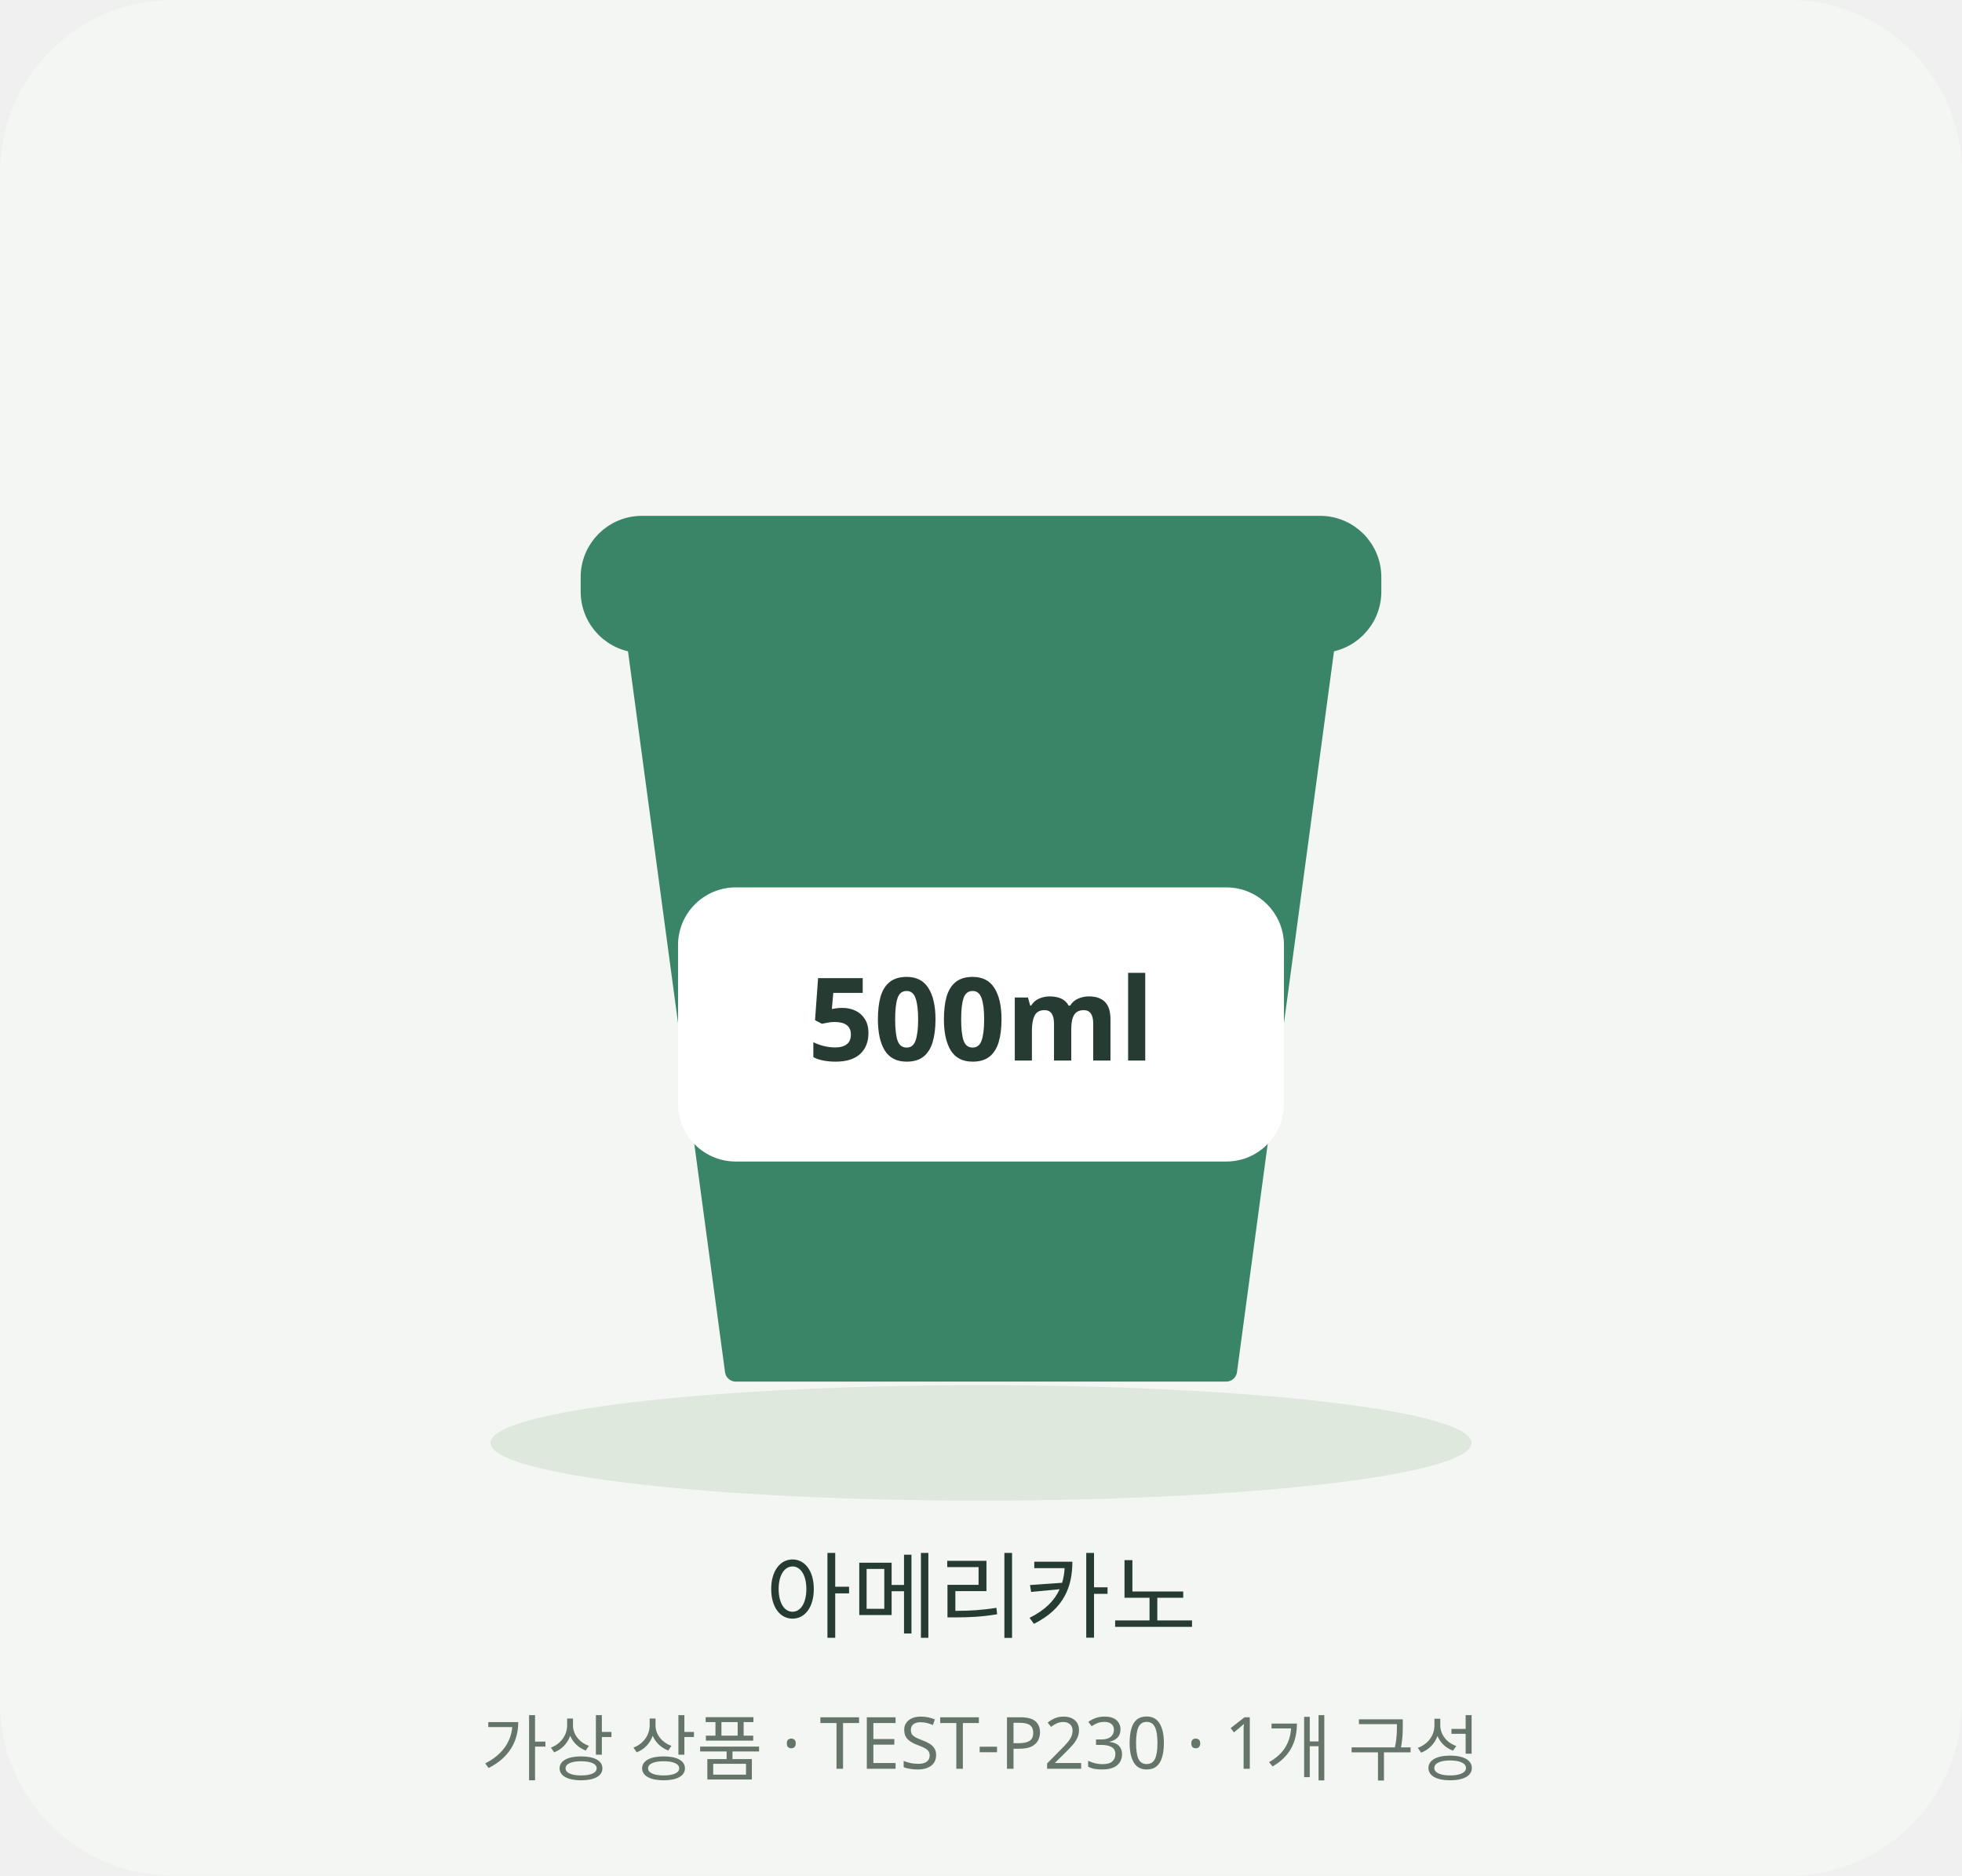
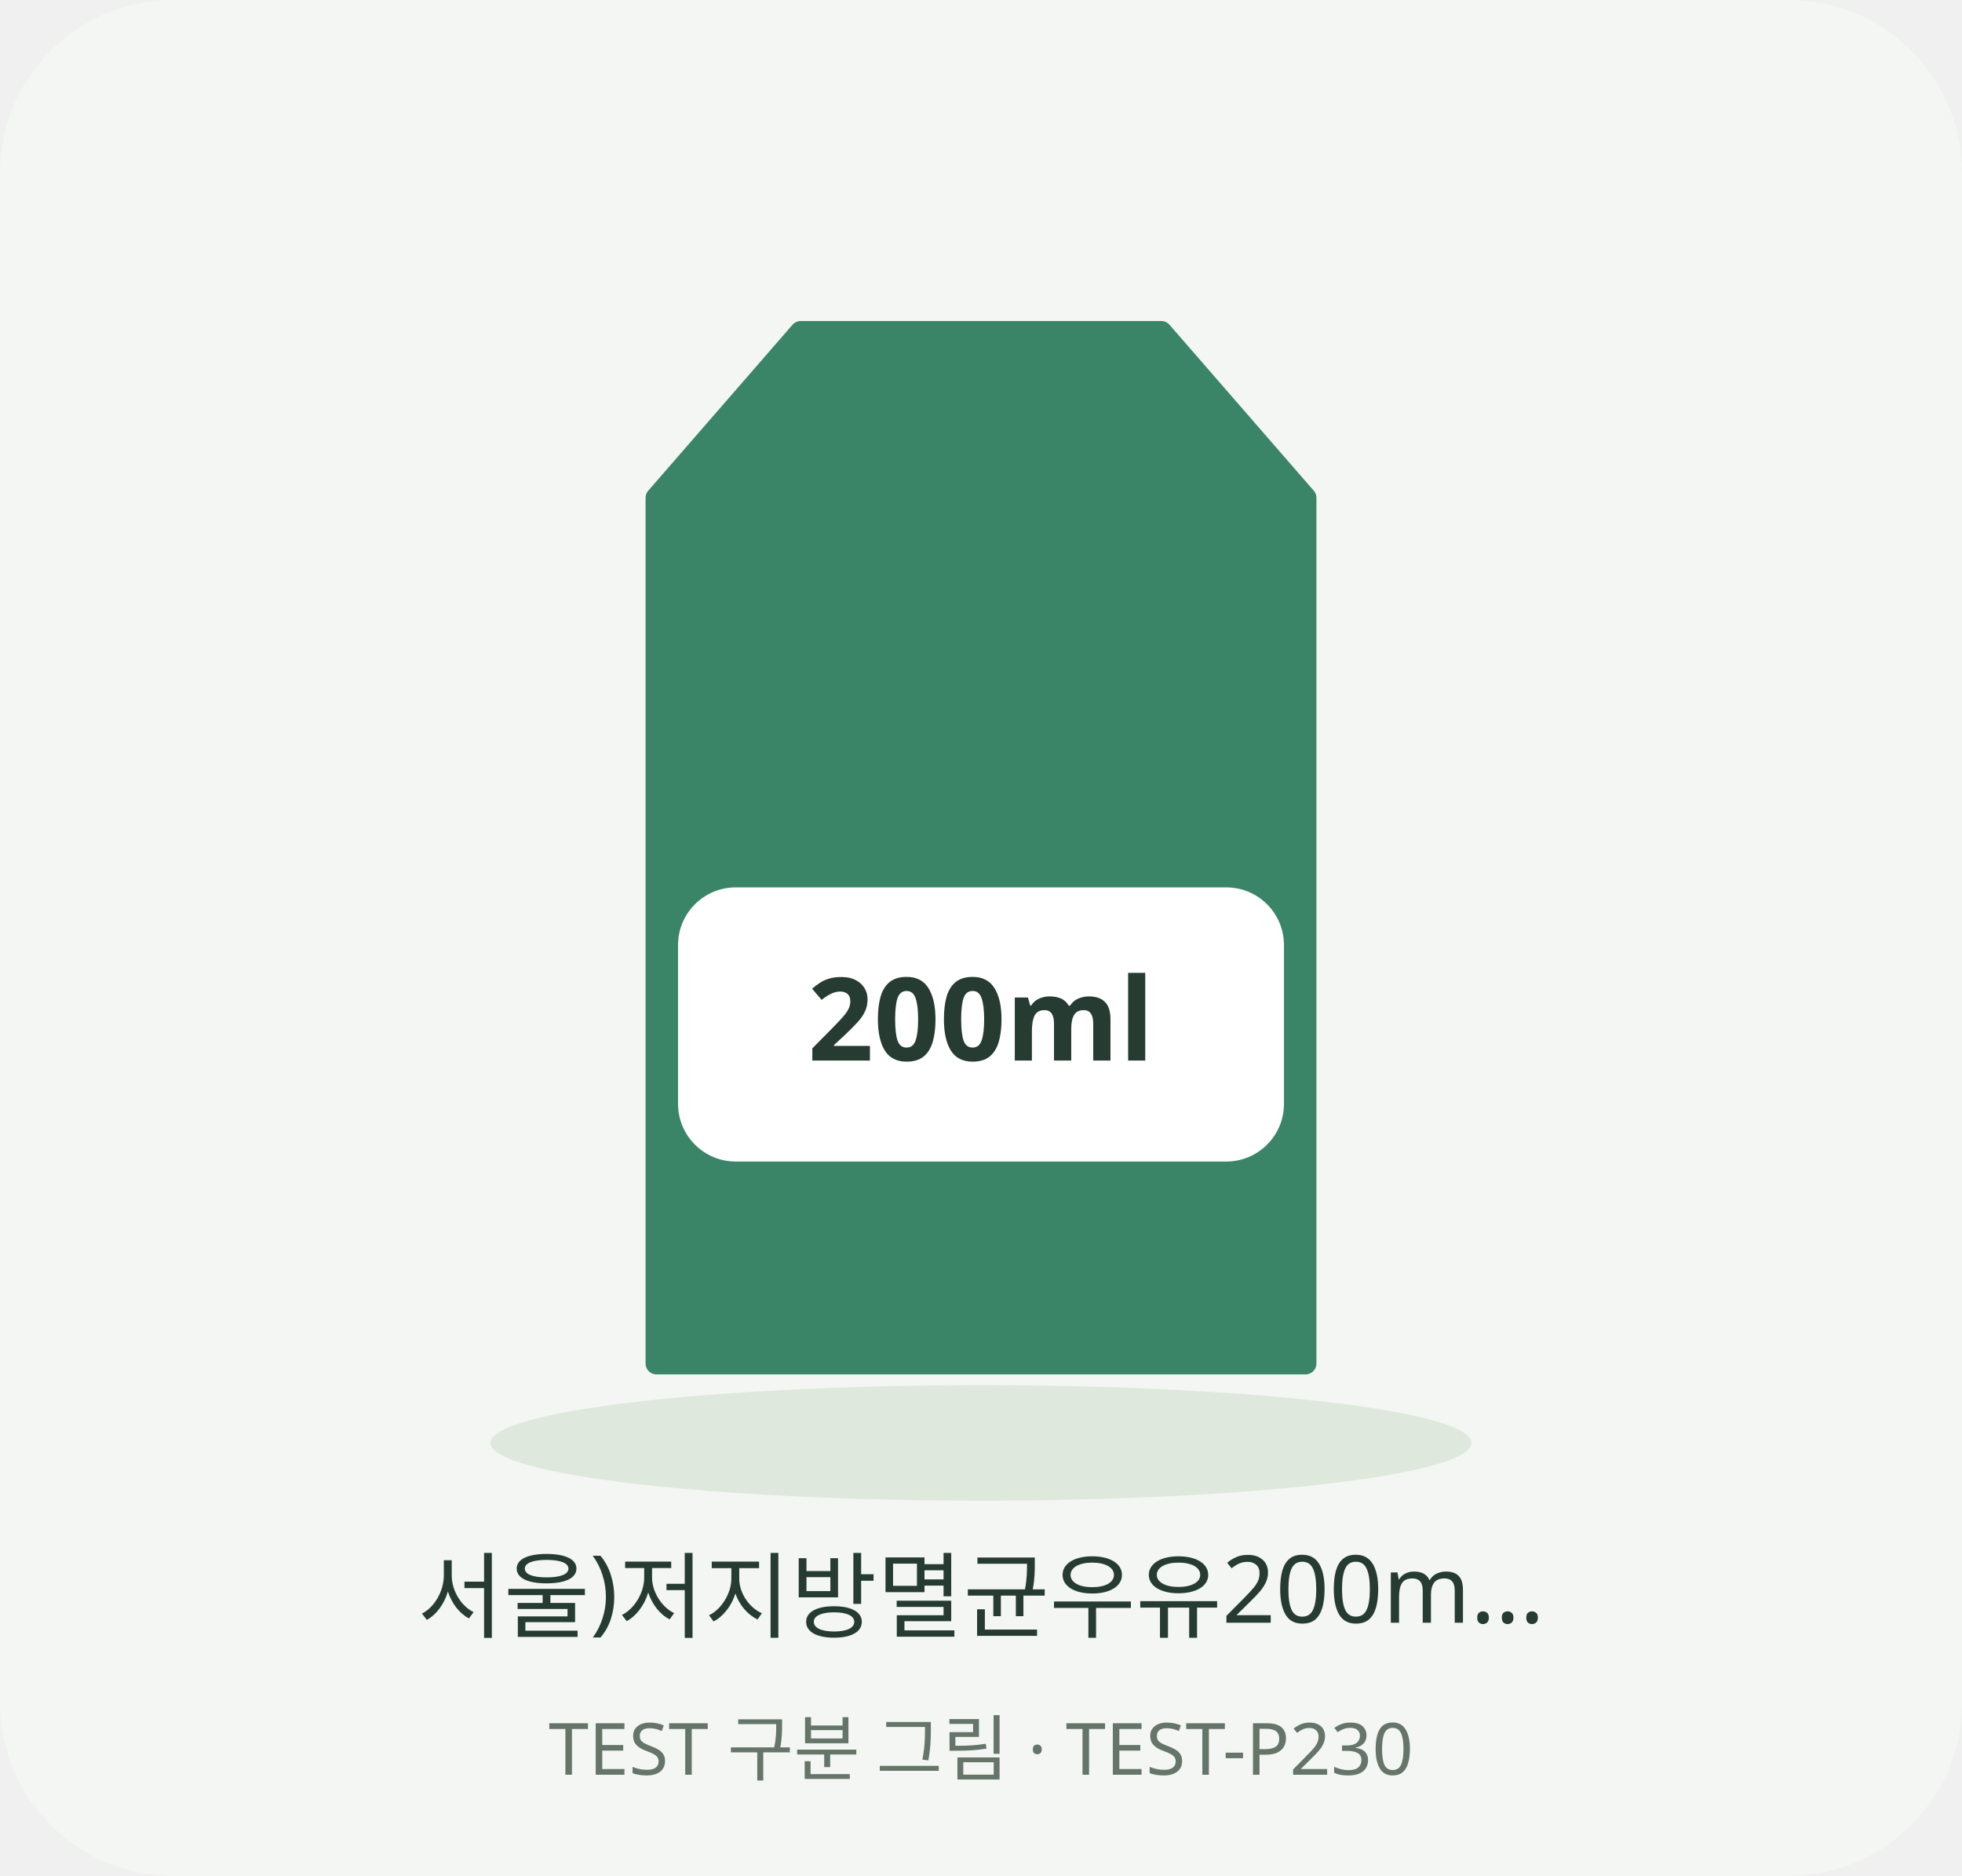
- <svg xmlns="http://www.w3.org/2000/svg" viewBox="0 0 272 260" role="img" aria-label="[가상] 시연카페 아메리카노 500ml 구분용 그림">
+ <svg xmlns="http://www.w3.org/2000/svg" viewBox="0 0 272 260" role="img" aria-label="서울)저지방멸균우유200ml 구분용 그림">
  <rect width="272" height="260" rx="24" fill="#f3f6f2" />
  <ellipse cx="136" cy="200" rx="68" ry="8" fill="#dfe8dd" />
  <g fill="#3a8568" stroke="#3a8568" stroke-width="3" stroke-linejoin="round">
-     <path d="m88 86 14 104h68l14-104z" />
-     <rect x="82" y="73" width="108" height="16" rx="7" />
+     <path d="M91 69 111 46h50l20 23v120H91z" />
+     <path d="M91 69h90M111 46v23" fill="none" />
  </g>
  <rect x="94" y="123" width="84" height="38" rx="8" fill="white" />
  <g font-family="sans-serif" text-anchor="middle" fill="#263c32">
-     <text x="136" y="147" font-size="16" font-weight="700">500ml</text>
-     <text x="136" y="226" font-size="13">아메리카노</text>
-     <text x="136" y="246" font-size="10" fill="#65756a">가상 상품 · TEST-P230 · 1개 구성</text>
+     <text x="136" y="147" font-size="16" font-weight="700">200ml</text>
+     <text x="136" y="226" font-size="13">서울)저지방멸균우유200m…</text>
+     <text x="136" y="246" font-size="10" fill="#65756a">TEST 구분 그림 · TEST-P230</text>
  </g>
</svg>
